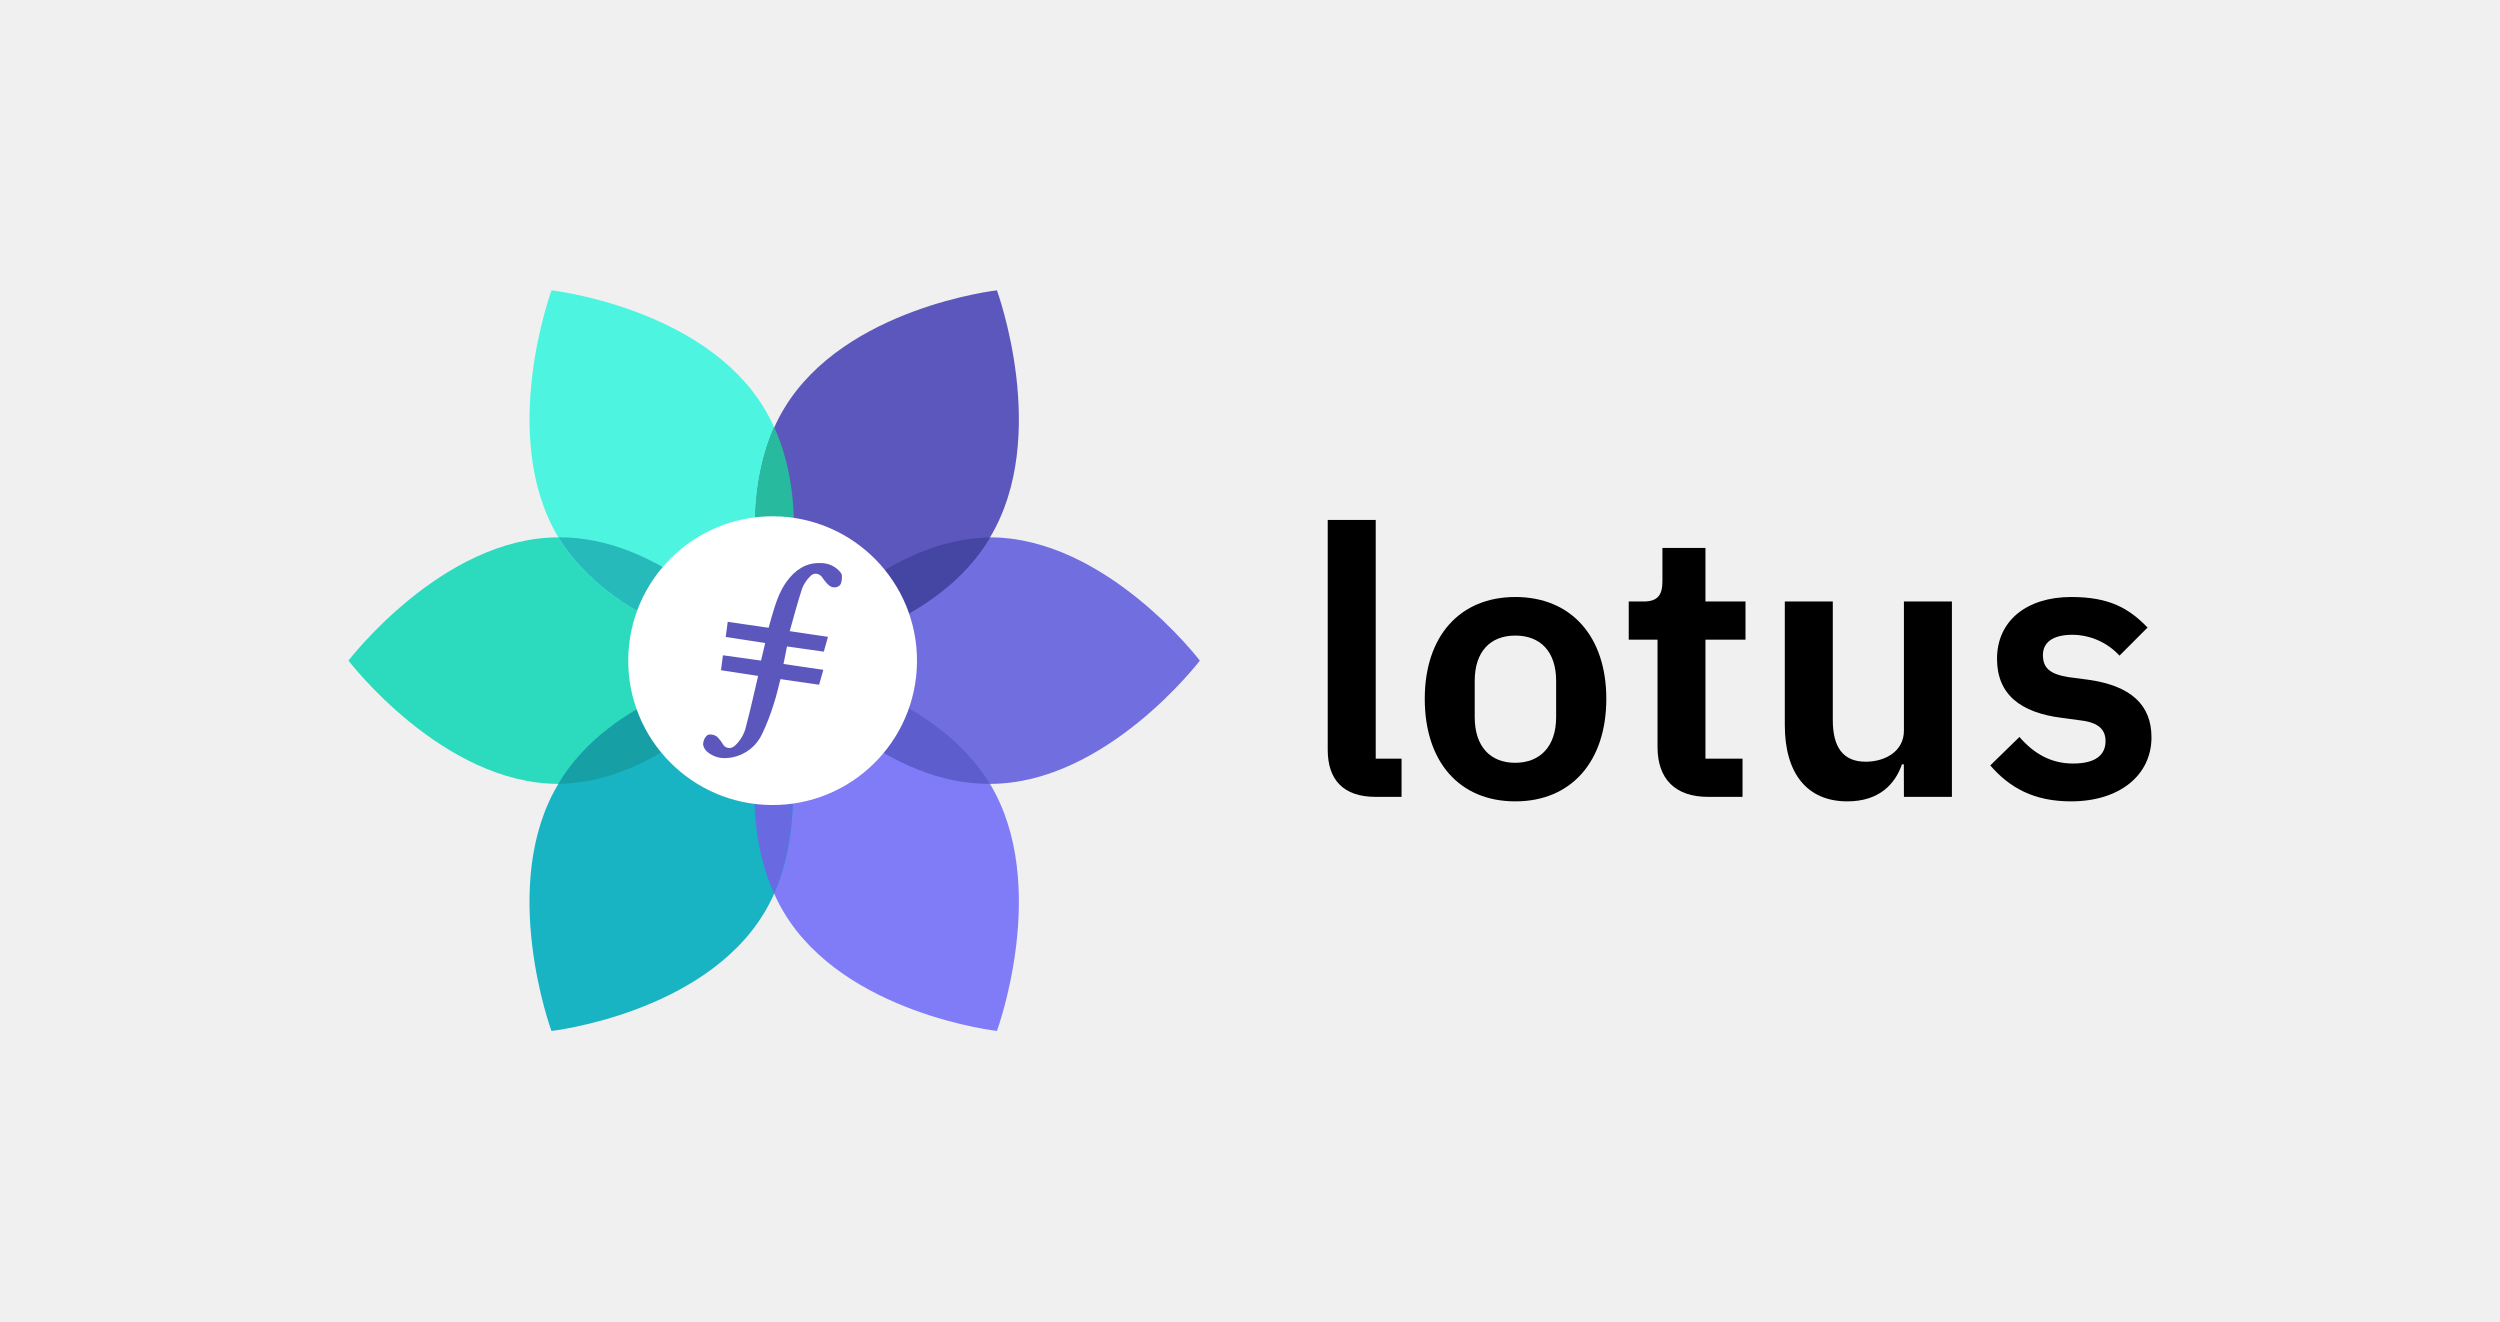
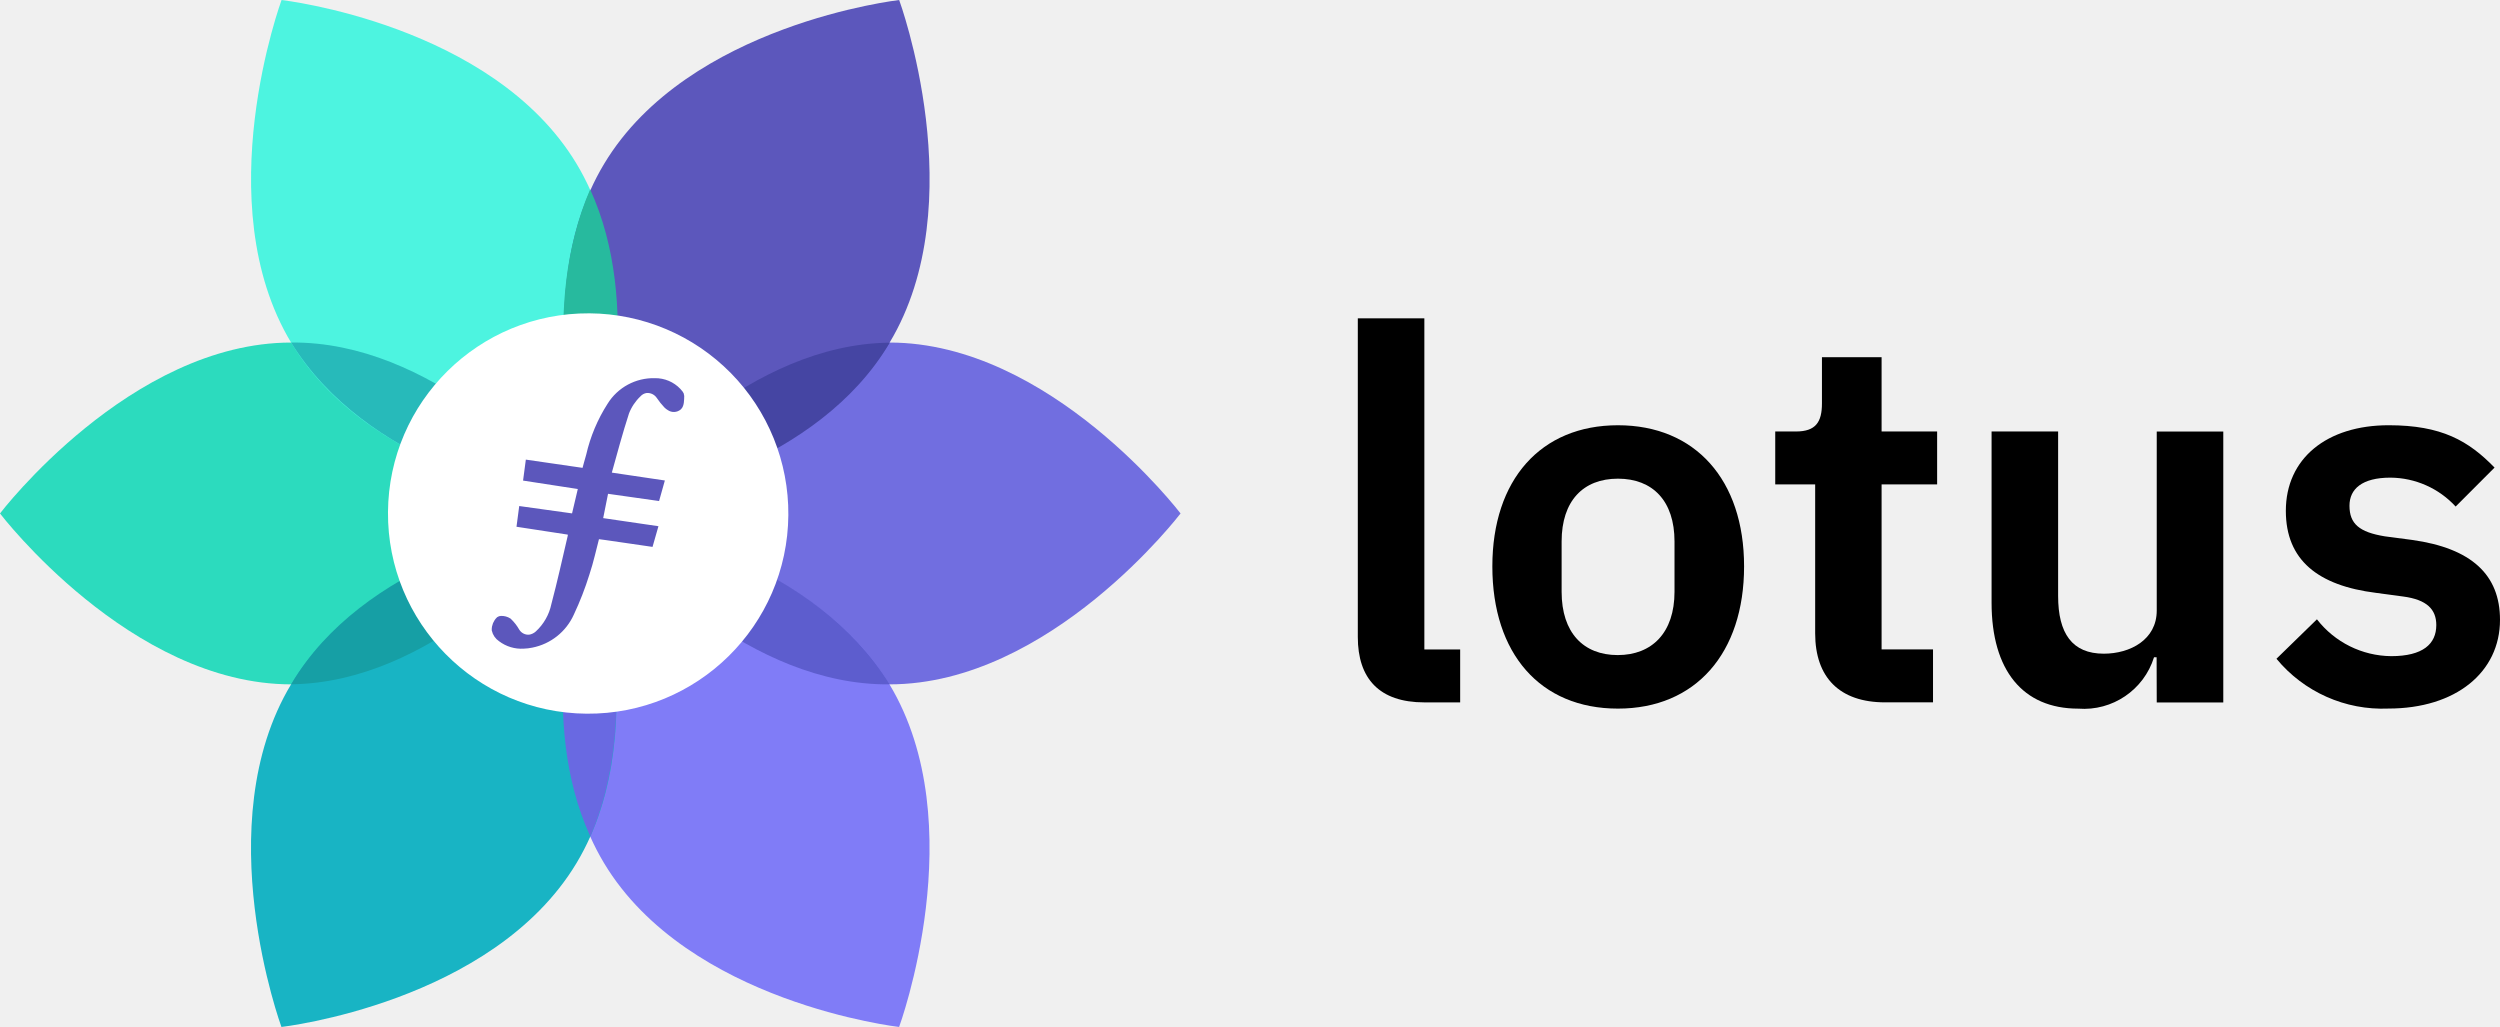
- <svg xmlns="http://www.w3.org/2000/svg" viewBox="0 0 572.99 302.83">
+ <svg xmlns="http://www.w3.org/2000/svg" viewBox="0 0 206.62 84.875">
  <defs>
-     <style>.cls-1{fill:#716ee0;}.cls-2{fill:#2cdbbe;}.cls-3{fill:#4df4e0;}.cls-4{fill:#807cf7;}.cls-14,.cls-5{fill:#5c57bc;}.cls-6{fill:#18b4c4;}.cls-7{fill:#27ba9e;}.cls-8{fill:#169fa5;}.cls-9{fill:#27baba;}.cls-10{fill:#5d5dce;}.cls-11{fill:#4545a3;}.cls-12{fill:#6969e2;}.cls-13{fill:#fff;}.cls-14{stroke:#5c57bc;stroke-miterlimit:10;}</style>
+     <style>.a{fill:#716ee0;}.b{fill:#2cdbbe;}.c{fill:#4df4e0;}.d{fill:#807cf7;}.e,.n{fill:#5c57bc;}.f{fill:#18b4c4;}.g{fill:#27ba9e;}.h{fill:#169fa5;}.i{fill:#27baba;}.j{fill:#5d5dce;}.k{fill:#4545a3;}.l{fill:#6969e2;}.m{fill:#fff;}.n{stroke:#5c57bc;stroke-miterlimit:10;stroke-width:0.5px;}</style>
  </defs>
-   <g id="Layer_4" data-name="Layer 4">
-     <path class="cls-1" d="M226.9,179.66c-26.58,0-48.13-28.25-48.13-28.25s21.55-28.25,48.13-28.25S275,151.41,275,151.41,253.48,179.66,226.9,179.66Z" />
-     <path class="cls-2" d="M128,179.66c-26.58,0-48.13-28.25-48.13-28.25S101.4,123.16,128,123.16s48.13,28.25,48.13,28.25S154.56,179.66,128,179.66Z" />
-     <path class="cls-3" d="M128,123.18c13.9,23.12,48.77,27.08,48.77,27.08s12.31-33.52-1.59-56.64-48.77-27.08-48.77-27.08S114.07,100.06,128,123.18Z" />
-     <path class="cls-4" d="M179.72,209.21c13.91,23.12,48.77,27.08,48.77,27.08s12.32-33.52-1.59-56.64-48.77-27.08-48.77-27.08S165.82,186.09,179.72,209.21Z" />
-     <path class="cls-5" d="M226.9,123.18c-13.9,23.12-48.77,27.08-48.77,27.08s-12.31-33.52,1.59-56.64,48.77-27.08,48.77-27.08S240.81,100.06,226.9,123.18Z" />
-     <path class="cls-6" d="M175.16,209.21c-13.91,23.12-48.77,27.08-48.77,27.08s-12.32-33.52,1.59-56.64,48.77-27.08,48.77-27.08S189.06,186.09,175.16,209.21Z" />
-     <path class="cls-7" d="M177.92,148c2.15-7.13,8.23-31.1-.5-50.15C169.07,117.11,174.43,140.69,177.92,148Z" />
-     <path class="cls-8" d="M128,179.65h0c23-.24,42-21.58,46.71-27.32C167.48,153.57,139.82,159.52,128,179.65Z" />
-     <path class="cls-9" d="M128,123.17h0c12.23,19.88,39.61,26.11,47.26,26.34-4.82-5.65-24.25-26.59-47.25-26.35Z" />
-     <path class="cls-10" d="M179.68,153.31c4.82,5.65,24.25,26.59,47.25,26.35h0C214.71,159.77,187.65,153.31,179.68,153.31Z" />
-     <path class="cls-11" d="M180.22,150.49c7.23-1.24,34.88-7.18,46.72-27.31v0h0C203.93,123.4,184.92,144.74,180.22,150.49Z" />
-     <path class="cls-12" d="M177.45,204.81c8.35-19.22,2.55-43.53-.5-50.15C174.8,161.79,168.72,185.77,177.45,204.81Z" />
-     <path class="cls-13" d="M177.3,118.33a33.09,33.09,0,1,0,32.87,33.36A33.12,33.12,0,0,0,177.3,118.33Z" />
-     <path class="cls-14" d="M192.08,133.83a1.26,1.26,0,0,1-1.55.08,2.12,2.12,0,0,1-.48-.37,11.6,11.6,0,0,1-1.2-1.5A2.36,2.36,0,0,0,186.7,131a2.2,2.2,0,0,0-1.33.71,8.29,8.29,0,0,0-2,3c-1.09,3.35-2,6.78-3,10.36l8.76,1.3c-.24.84-.44,1.57-.68,2.43h0l-8.47-1.2-1,5,9.09,1.33-.7,2.45h0l-1.5-.22-5.87-.85-1.5-.21c-.56,2.13-1,4.22-1.68,6.25a50.92,50.92,0,0,1-2.56,6.58,9.05,9.05,0,0,1-6.5,5.16,7.77,7.77,0,0,1-1.35.16,5.62,5.62,0,0,1-3.76-1.14,2.39,2.39,0,0,1-1-1.45,2.32,2.32,0,0,1,.71-1.72.61.61,0,0,1,.32-.1,2.18,2.18,0,0,1,1.28.34,7.34,7.34,0,0,1,1.31,1.68,2.26,2.26,0,0,0,2.1,1.08,2.64,2.64,0,0,0,1.4-.66,9,9,0,0,0,2.73-4.79c1-3.76,1.83-7.56,2.72-11.35a4.72,4.72,0,0,0,0-.66l-8.42-1.29c.1-.82.19-1.52.32-2.44h0l8.69,1.21,1.18-5-9.1-1.39c.11-.84.22-1.63.33-2.48h0l9.31,1.35c.25-.92.47-1.77.72-2.61.86-2.88,1.66-5.8,3.47-8.27s4.16-4.16,7.4-4h0a5.17,5.17,0,0,1,3.85,1.62c.21.24.51.54.5.8C192.45,132.62,192.47,133.47,192.08,133.83Z" />
-     <path d="M315.31,182.64c-7.46,0-11-3.95-11-10.81V119.16h11v54.73h5.92v8.75Z" />
-     <path d="M326.55,160.16c0-14.32,8-23.33,20.76-23.33s20.85,9,20.85,23.33-8,23.51-20.85,23.51S326.55,174.58,326.55,160.16Zm30.11,4.21v-8.32c0-6.7-3.6-10.38-9.35-10.38S338,149.35,338,156.05v8.32c0,6.77,3.61,10.46,9.27,10.46S356.66,171.14,356.66,164.37Z" />
-     <path d="M379.9,171.23V146.61h-6.6v-8.75h3.43c3.26,0,4.29-1.55,4.29-4.63v-7.64h9.86v12.27h9.18v8.75h-9.18v27.28h8.5v8.75h-7.89C383.94,182.64,379.9,178.52,379.9,171.23Z" />
-     <path d="M436.35,175.18h-.43c-1.54,4.46-5.15,8.49-12.52,8.49-9.18,0-14.33-6.35-14.33-17.5V137.86h11v27.19c0,6.18,2.32,9.53,7.55,9.53,4.37,0,8.75-2.32,8.75-7.12v-29.6h11v44.78h-11Z" />
-     <path d="M456.16,175.43l6.69-6.52c3.26,3.78,7.21,6.09,12.27,6.09,5.23,0,7.46-2,7.46-5.14,0-2.58-1.54-4.21-5.49-4.72l-4.46-.6c-9.6-1.2-14.92-5.41-14.92-13.56,0-8.66,6.77-14.15,17-14.15,8.75,0,13.21,2.57,17.5,7l-6.43,6.44A14.79,14.79,0,0,0,475,145.49c-4.71,0-6.77,1.89-6.77,4.64,0,3,1.63,4.37,5.83,5.06l4.55.6c9.78,1.37,14.5,5.75,14.5,13.21,0,8.66-7.3,14.67-18.45,14.67C466.2,183.67,460.62,180.58,456.16,175.43Z" />
-   </g>
+   <path class="a" d="M256.7,165.538c-13.29,0-24.065-14.125-24.065-14.125s10.775-14.125,24.065-14.125,24.05,14.125,24.05,14.125S269.985,165.538,256.7,165.538Z" transform="translate(-183.18 -108.977)" />
+   <path class="b" d="M207.245,165.538c-13.29,0-24.065-14.125-24.065-14.125s10.765-14.125,24.065-14.125,24.065,14.125,24.065,14.125S220.525,165.538,207.245,165.538Z" transform="translate(-183.18 -108.977)" />
+   <path class="c" d="M207.245,137.3c6.95,11.56,24.385,13.539,24.385,13.539s6.155-16.76-.795-28.32-24.385-13.54-24.385-13.54S200.28,125.737,207.245,137.3Z" transform="translate(-183.18 -108.977)" />
+   <path class="d" d="M233.105,180.313c6.955,11.56,24.385,13.54,24.385,13.54s6.16-16.76-.8-28.32-24.385-13.54-24.385-13.54S226.155,168.752,233.105,180.313Z" transform="translate(-183.18 -108.977)" />
+   <path class="e" d="M256.7,137.3c-6.95,11.56-24.385,13.539-24.385,13.539s-6.155-16.76.795-28.32,24.385-13.54,24.385-13.54S263.65,125.737,256.7,137.3Z" transform="translate(-183.18 -108.977)" />
+   <path class="f" d="M230.825,180.313c-6.955,11.56-24.385,13.54-24.385,13.54s-6.16-16.76.8-28.32,24.385-13.54,24.385-13.54S237.775,168.752,230.825,180.313Z" transform="translate(-183.18 -108.977)" />
+   <path class="g" d="M232.205,149.708c1.075-3.566,4.115-15.55-.25-25.076C227.78,134.263,230.46,146.053,232.205,149.708Z" transform="translate(-183.18 -108.977)" />
+   <path class="h" d="M207.245,165.532h0c11.5-.12,21-10.79,23.355-13.66C226.985,152.493,213.155,155.468,207.245,165.532Z" transform="translate(-183.18 -108.977)" />
+   <path class="i" d="M207.245,137.292h0c6.115,9.941,19.805,13.055,23.63,13.17-2.41-2.824-12.125-13.295-23.625-13.175Z" transform="translate(-183.18 -108.977)" />
+   <path class="j" d="M233.085,152.362c2.41,2.825,12.125,13.3,23.625,13.176h0C250.6,155.593,237.07,152.362,233.085,152.362Z" transform="translate(-183.18 -108.977)" />
+   <path class="k" d="M233.355,150.953c3.615-.62,17.44-3.59,23.36-13.655h0C245.21,137.408,235.705,148.078,233.355,150.953Z" transform="translate(-183.18 -108.977)" />
+   <path class="l" d="M231.97,178.112c4.175-9.61,1.275-21.765-.25-25.074C230.645,156.6,227.605,168.593,231.97,178.112Z" transform="translate(-183.18 -108.977)" />
+   <path class="m" d="M231.9,134.873a16.545,16.545,0,1,0,16.435,16.68A16.544,16.544,0,0,0,231.9,134.873Z" transform="translate(-183.18 -108.977)" />
+   <path class="n" d="M239.285,142.623a.631.631,0,0,1-.775.04,1.106,1.106,0,0,1-.24-.185,5.852,5.852,0,0,1-.6-.75,1.177,1.177,0,0,0-1.075-.52,1.1,1.1,0,0,0-.665.355,4.136,4.136,0,0,0-1,1.5c-.545,1.675-1,3.39-1.5,5.18l4.38.65c-.12.42-.22.785-.34,1.215h0l-4.235-.6-.5,2.5,4.545.665-.35,1.225h0l-.75-.11-2.935-.426-.75-.1c-.28,1.065-.5,2.11-.84,3.125a25.452,25.452,0,0,1-1.28,3.29,4.523,4.523,0,0,1-3.25,2.58,3.829,3.829,0,0,1-.675.081,2.812,2.812,0,0,1-1.88-.57,1.2,1.2,0,0,1-.5-.725,1.159,1.159,0,0,1,.355-.86.306.306,0,0,1,.16-.051,1.1,1.1,0,0,1,.64.17,3.677,3.677,0,0,1,.655.84,1.128,1.128,0,0,0,1.05.54,1.312,1.312,0,0,0,.7-.33,4.5,4.5,0,0,0,1.365-2.4c.5-1.88.915-3.78,1.36-5.675a2.272,2.272,0,0,0,0-.33l-4.21-.645c.05-.41.095-.76.16-1.22h0l4.345.605.59-2.5-4.55-.7c.055-.42.11-.815.165-1.24h0l4.655.676c.125-.46.235-.886.36-1.305a13.049,13.049,0,0,1,1.735-4.136,4.22,4.22,0,0,1,3.7-2h0a2.59,2.59,0,0,1,1.925.81c.105.12.255.27.25.4C239.47,142.017,239.48,142.443,239.285,142.623Z" transform="translate(-183.18 -108.977)" />
+   <path d="M300.9,167.028c-3.73,0-5.5-1.975-5.5-5.405V135.288h5.5v27.365h2.96v4.375Z" transform="translate(-183.18 -108.977)" />
+   <path d="M306.52,155.788c0-7.161,4-11.665,10.38-11.665s10.425,4.5,10.425,11.665-4,11.754-10.425,11.754S306.52,163,306.52,155.788Zm15.055,2.1v-4.16c0-3.35-1.8-5.19-4.675-5.19s-4.655,1.84-4.655,5.19v4.159c0,3.386,1.805,5.231,4.635,5.231s4.695-1.845,4.695-5.231Z" transform="translate(-183.18 -108.977)" />
+   <path d="M333.2,161.322V149.013h-3.3v-4.375h1.715c1.63,0,2.145-.776,2.145-2.316V138.5h4.93v6.136h4.59v4.375h-4.59v13.64h4.25v4.375H338.99C335.215,167.028,333.2,164.968,333.2,161.322Z" transform="translate(-183.18 -108.977)" />
+   <path d="M361.42,163.3h-.215a6.072,6.072,0,0,1-6.26,4.245c-4.59,0-7.165-3.175-7.165-8.75V144.638h5.5v13.6c0,3.089,1.16,4.765,3.775,4.765,2.185,0,4.375-1.161,4.375-3.56v-14.8h5.5v22.39h-5.5Z" transform="translate(-183.18 -108.977)" />
+   <path d="M371.325,163.422l3.345-3.26a7.863,7.863,0,0,0,6.135,3.045c2.615,0,3.73-1,3.73-2.57,0-1.29-.77-2.1-2.745-2.36l-2.23-.3c-4.8-.6-7.46-2.705-7.46-6.78,0-4.33,3.385-7.075,8.5-7.075,4.375,0,6.6,1.285,8.75,3.5l-3.215,3.22a7.393,7.393,0,0,0-5.39-2.389c-2.355,0-3.385.945-3.385,2.32,0,1.5.815,2.185,2.915,2.53l2.275.3c4.89.685,7.25,2.875,7.25,6.6,0,4.33-3.65,7.335-9.225,7.335A11.358,11.358,0,0,1,371.325,163.422Z" transform="translate(-183.18 -108.977)" />
</svg>
